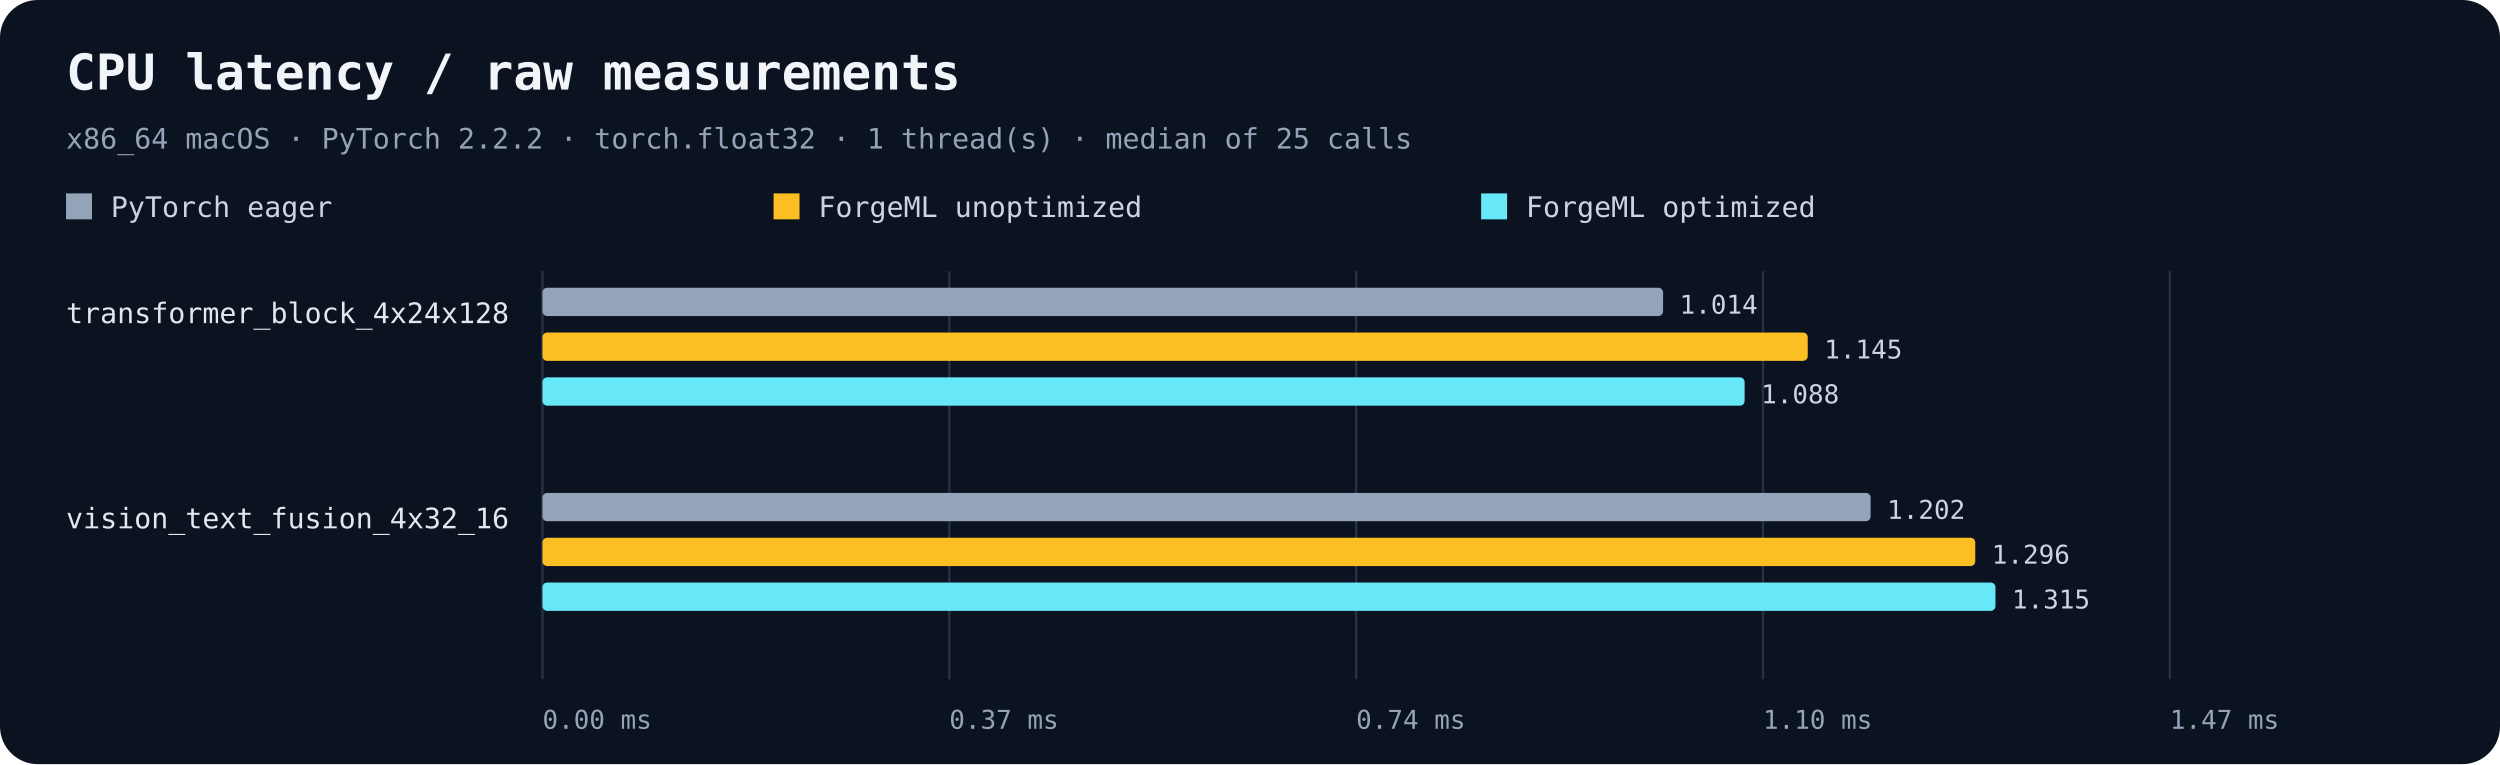
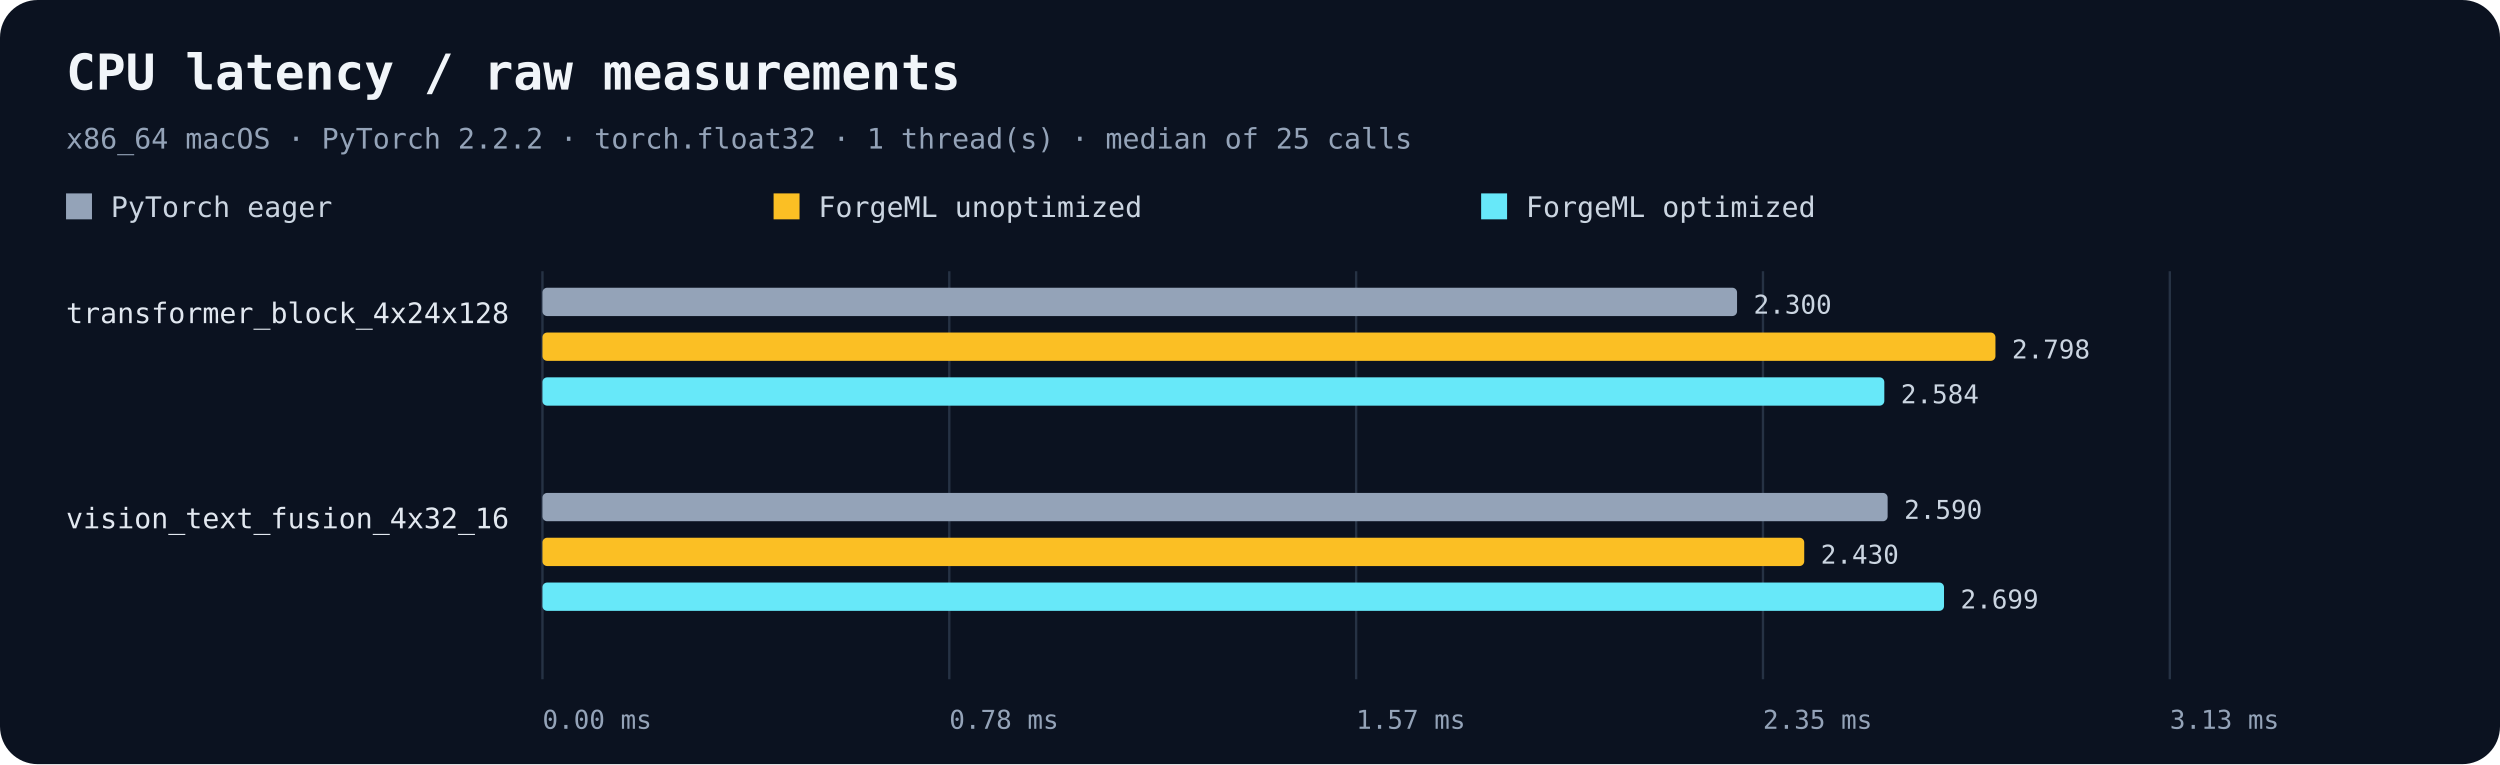
<svg xmlns="http://www.w3.org/2000/svg" width="1060" height="324" viewBox="0 0 1060 324" role="img" aria-labelledby="title desc">
  <rect width="100%" height="100%" rx="16" fill="#0b1220" />
  <g font-family="ui-monospace,SFMono-Regular,Consolas,monospace">
    <text x="28" y="38" fill="#f1f5f9" font-size="21" font-weight="700">CPU latency / raw measurements</text>
    <text x="28" y="63" fill="#94a3b8" font-size="12">x86_64 macOS · PyTorch 2.2.2 · torch.float32 · 1 thread(s) · median of 25 calls</text>
    <rect x="28" y="82" width="11" height="11" fill="#94a3b8" />
    <text x="47" y="92" fill="#cbd5e1" font-size="12">PyTorch eager</text>
    <rect x="328" y="82" width="11" height="11" fill="#fbbf24" />
    <text x="347" y="92" fill="#cbd5e1" font-size="12">ForgeML unoptimized</text>
    <rect x="628" y="82" width="11" height="11" fill="#67e8f9" />
    <text x="647" y="92" fill="#cbd5e1" font-size="12">ForgeML optimized</text>
    <path d="M230.0 115 V288" stroke="#263244" stroke-width="1" />
    <text x="230.0" y="309" fill="#94a3b8" font-size="11">0.00 ms</text>
    <path d="M402.5 115 V288" stroke="#263244" stroke-width="1" />
-     <text x="402.5" y="309" fill="#94a3b8" font-size="11">0.37 ms</text>
+     <text x="402.5" y="309" fill="#94a3b8" font-size="11">0.78 ms</text>
    <path d="M575.0 115 V288" stroke="#263244" stroke-width="1" />
-     <text x="575.0" y="309" fill="#94a3b8" font-size="11">0.74 ms</text>
+     <text x="575.0" y="309" fill="#94a3b8" font-size="11">1.57 ms</text>
    <path d="M747.5 115 V288" stroke="#263244" stroke-width="1" />
-     <text x="747.5" y="309" fill="#94a3b8" font-size="11">1.10 ms</text>
+     <text x="747.5" y="309" fill="#94a3b8" font-size="11">2.35 ms</text>
    <path d="M920.0 115 V288" stroke="#263244" stroke-width="1" />
-     <text x="920.0" y="309" fill="#94a3b8" font-size="11">1.47 ms</text>
+     <text x="920.0" y="309" fill="#94a3b8" font-size="11">3.13 ms</text>
    <text x="28" y="137" fill="#e2e8f0" font-size="12">transformer_block_4x24x128</text>
-     <rect x="230" y="122" width="475.14" height="12" rx="2" fill="#94a3b8" />
-     <text x="712.14" y="133" fill="#cbd5e1" font-size="11">1.014</text>
-     <rect x="230" y="141" width="536.48" height="12" rx="2" fill="#fbbf24" />
-     <text x="773.48" y="152" fill="#cbd5e1" font-size="11">1.145</text>
-     <rect x="230" y="160" width="509.72" height="12" rx="2" fill="#67e8f9" />
-     <text x="746.72" y="171" fill="#cbd5e1" font-size="11">1.088</text>
+     <rect x="230" y="122" width="506.51" height="12" rx="2" fill="#94a3b8" />
+     <text x="743.51" y="133" fill="#cbd5e1" font-size="11">2.300</text>
+     <rect x="230" y="141" width="616.07" height="12" rx="2" fill="#fbbf24" />
+     <text x="853.07" y="152" fill="#cbd5e1" font-size="11">2.798</text>
+     <rect x="230" y="160" width="568.95" height="12" rx="2" fill="#67e8f9" />
+     <text x="805.95" y="171" fill="#cbd5e1" font-size="11">2.584</text>
    <text x="28" y="224" fill="#e2e8f0" font-size="12">vision_text_fusion_4x32_16</text>
-     <rect x="230" y="209" width="563.14" height="12" rx="2" fill="#94a3b8" />
-     <text x="800.14" y="220" fill="#cbd5e1" font-size="11">1.202</text>
-     <rect x="230" y="228" width="607.51" height="12" rx="2" fill="#fbbf24" />
-     <text x="844.51" y="239" fill="#cbd5e1" font-size="11">1.296</text>
-     <rect x="230" y="247" width="616.07" height="12" rx="2" fill="#67e8f9" />
-     <text x="853.07" y="258" fill="#cbd5e1" font-size="11">1.315</text>
+     <rect x="230" y="209" width="570.36" height="12" rx="2" fill="#94a3b8" />
+     <text x="807.36" y="220" fill="#cbd5e1" font-size="11">2.590</text>
+     <rect x="230" y="228" width="534.99" height="12" rx="2" fill="#fbbf24" />
+     <text x="771.99" y="239" fill="#cbd5e1" font-size="11">2.430</text>
+     <rect x="230" y="247" width="594.26" height="12" rx="2" fill="#67e8f9" />
+     <text x="831.26" y="258" fill="#cbd5e1" font-size="11">2.699</text>
  </g>
</svg>
